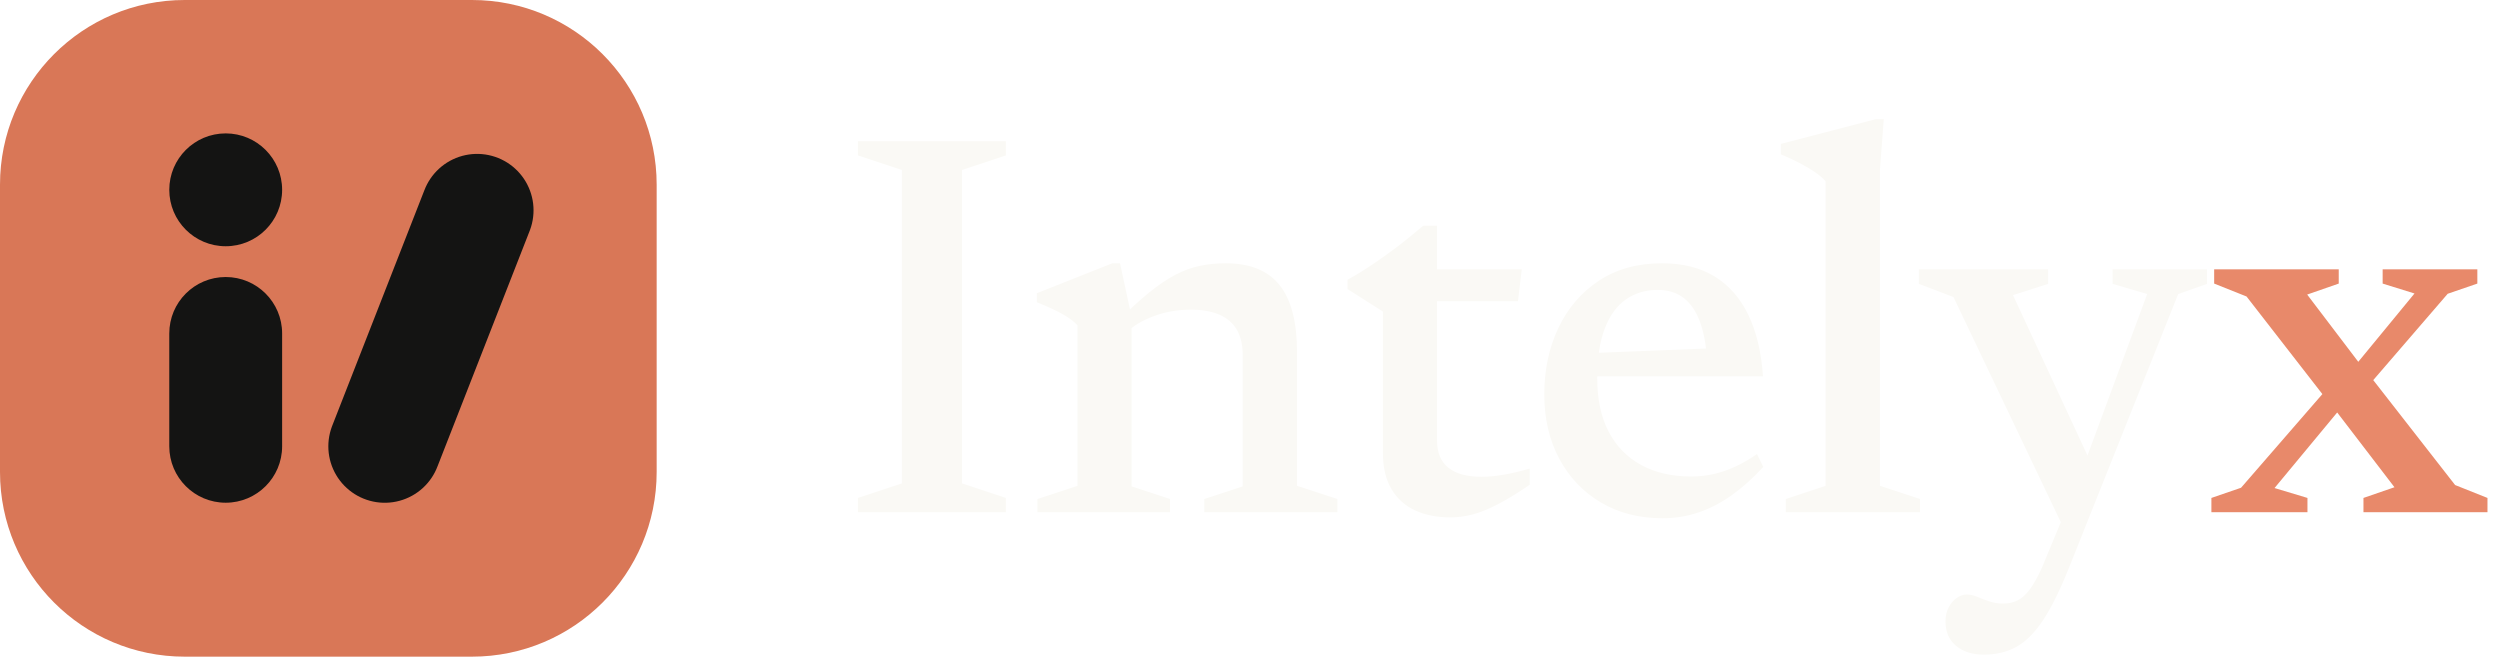
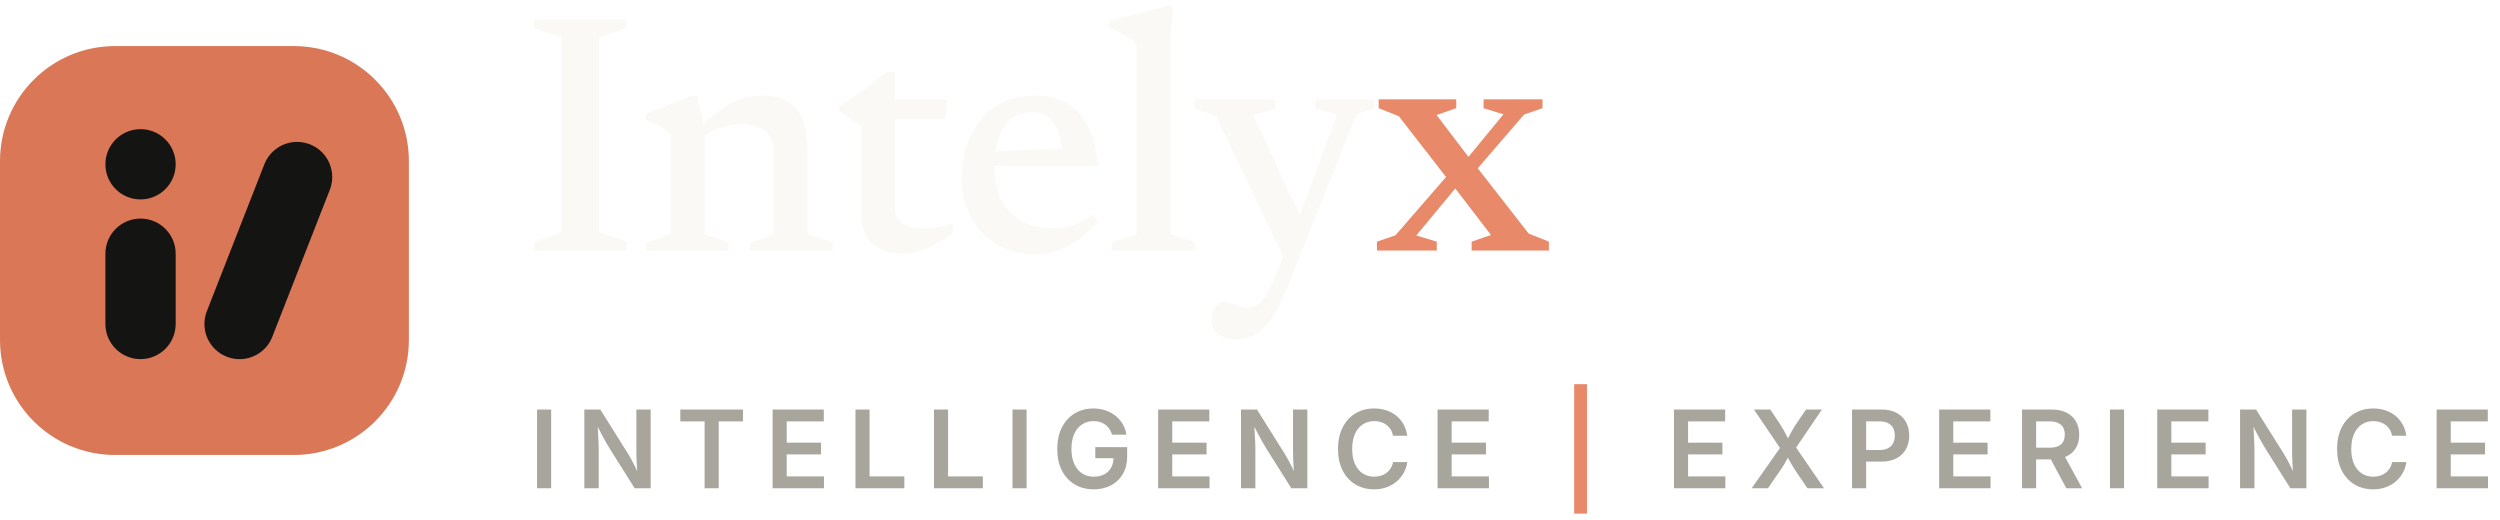
- <svg xmlns="http://www.w3.org/2000/svg" viewBox="0 0 533 140" width="533" height="140" role="img" aria-labelledby="title">
-   <g fill="#d97757">
-     <rect x="0" y="0" width="140" height="140" rx="39.38" />
-   </g>
-   <g fill="#141413">
-     <circle cx="48.12" cy="40.47" r="12.03" />
-   </g>
-   <g fill="#141413">
-     <rect x="36.09" y="59.06" width="24.06" height="48.12" rx="12.03" />
-   </g>
-   <g stroke="#141413">
-     <path d="M82.03 95.16 101.72 44.84" fill="none" stroke-width="24.06" stroke-linecap="round" />
-   </g>
-   <g fill="#faf9f5">
-     <path d="M214.45 106.16V109.2H182.91V106.16L192.28 103.06V36.24L182.91 33.14V30.1H214.45V33.14L205.09 36.24V103.06Z" />
-     <path d="M241.25 67.54V103.7L249.44 106.39V109.2H221.18V106.39L229.72 103.58V69.36Q228.67 68.19 226.68 67.05Q224.69 65.9 221.06 64.44V62.51L237.15 56.13H238.79ZM256.75 106.39 264.94 103.7V75.62Q264.94 72.52 263.74 70.38Q262.54 68.24 260.06 67.13Q257.57 66.02 253.88 66.02Q249.67 66.02 245.99 67.4Q242.3 68.77 240.37 70.76L238.26 68.54Q242.01 64.79 244.96 62.39Q247.92 60 250.52 58.62Q253.12 57.25 255.76 56.69Q258.39 56.13 261.31 56.13Q269.1 56.13 272.81 60.79Q276.53 65.44 276.53 75.15V103.58L285.13 106.39V109.2H256.75Z" />
-     <path d="M306.37 93.87Q306.37 97.79 308.79 99.72Q311.22 101.65 315.84 101.65Q318.01 101.65 320.58 101.21Q323.16 100.77 326.14 99.9V103.35Q322.28 105.98 319.3 107.53Q316.31 109.08 313.88 109.7Q311.46 110.31 309.29 110.31Q304.96 110.31 301.71 108.82Q298.47 107.33 296.65 104.26Q294.84 101.18 294.84 96.62V66.43L287.29 61.63V59.64Q288.99 58.71 290.66 57.65Q292.32 56.6 293.96 55.46Q295.6 54.32 297.21 53.12Q298.82 51.92 300.37 50.66Q301.92 49.41 303.44 48.12H306.37V59.12ZM301.74 64.21 301.8 57.42H324.44L323.63 64.21Z" />
-     <path d="M354.34 56.13Q360.95 56.13 365.55 58.94Q370.14 61.75 372.74 67.13Q375.35 72.52 375.87 80.24H338.13V75.32L368.85 74.1L363.94 76.67Q363.64 71.87 362.42 68.57Q361.19 65.26 358.96 63.53Q356.74 61.81 353.41 61.81Q349.54 61.81 346.65 63.83Q343.75 65.85 342.14 70.03Q340.53 74.21 340.53 80.65Q340.53 87.38 342.96 92.03Q345.39 96.68 349.89 99.14Q354.4 101.59 360.54 101.59Q363.12 101.59 365.49 101.04Q367.86 100.48 370.14 99.4Q372.42 98.32 374.59 96.8L375.93 99.55Q372.71 103.06 369.29 105.51Q365.87 107.97 362.18 109.23Q358.5 110.49 354.46 110.49Q346.97 110.49 341.29 107.12Q335.62 103.76 332.43 97.79Q329.24 91.82 329.24 84.1Q329.24 76.26 332.25 69.91Q335.27 63.56 340.88 59.85Q346.5 56.13 354.34 56.13Z" />
-     <path d="M400.8 103.58 409.34 106.39V109.2H380.73V106.39L389.21 103.58V38.64Q388.39 37.7 387.05 36.77Q385.7 35.83 383.83 34.84Q381.96 33.84 379.68 32.91V30.68L399.86 25.42H401.62L400.8 36.24Z" />
-     <path d="M446.37 99.96 440.05 112.77 416.48 63.33 409.1 60.52V57.42H436.66V60.52L429.17 62.92ZM422.97 139.57Q419.28 139.57 417.03 137.69Q414.78 135.82 414.78 132.49Q414.78 130.79 415.45 129.5Q416.13 128.21 417.18 127.48Q418.23 126.75 419.28 126.75Q420.4 126.75 421.57 127.25Q422.74 127.75 424.11 128.21Q425.49 128.68 427.07 128.68Q428.76 128.68 430.14 128.01Q431.51 127.34 432.77 125.64Q434.03 123.94 435.37 120.96L441.46 106.27L444.09 99.72L457.78 62.69L450.41 60.52V57.42H470.54V60.52L464.39 62.69L441.05 121.19Q438.18 128.33 435.52 132.31Q432.86 136.29 429.85 137.93Q426.83 139.57 422.97 139.57Z" />
-   </g>
-   <g fill="#e8896a">
-     <path d="M523.43 103.41 530.33 106.16V109.2H503.89V106.16L510.5 103.88L497.63 87.08L496.28 85.5L478.96 63.21L472.06 60.46V57.42H498.62V60.46L491.89 62.8L503.54 78.13L504.94 79.71ZM500.55 85.21 484.93 104.05 491.95 106.16V109.2H471.47V106.16L477.79 103.99L497.04 81.82L500.38 80.06L514.77 62.57L507.98 60.46V57.42H528.17V60.46L521.85 62.63L503.89 83.46Z" />
+ <svg xmlns="http://www.w3.org/2000/svg" viewBox="0 0 856 177.9" width="856" height="177.9" role="img" aria-labelledby="title">
+   <g transform="translate(0 15.78)">
+     <g fill="#d97757">
+       <rect x="0" y="0" width="140" height="140" rx="39.38" />
+     </g>
+     <g fill="#141413">
+       <circle cx="48.12" cy="40.47" r="12.03" />
+     </g>
+     <g fill="#141413">
+       <rect x="36.09" y="59.06" width="24.06" height="48.12" rx="12.03" />
+     </g>
+     <g stroke="#141413">
+       <path d="M82.03 95.16 101.72 44.84" fill="none" stroke-width="24.06" stroke-linecap="round" />
+     </g>
+     <g transform="translate(0 -39.20)">
+       <g fill="#faf9f5">
+         <path d="M214.45 106.16V109.2H182.91V106.16L192.28 103.06V36.24L182.91 33.14V30.1H214.45V33.14L205.09 36.24V103.06Z" />
+         <path d="M241.25 67.54V103.7L249.44 106.39V109.2H221.18V106.39L229.72 103.58V69.36Q228.67 68.19 226.68 67.05Q224.69 65.9 221.06 64.44V62.51L237.15 56.13H238.79ZM256.75 106.39 264.94 103.7V75.62Q264.94 72.52 263.74 70.38Q262.54 68.24 260.06 67.13Q257.57 66.02 253.88 66.02Q249.67 66.02 245.99 67.4Q242.3 68.77 240.37 70.76L238.26 68.54Q242.01 64.79 244.96 62.39Q247.92 60 250.52 58.62Q253.12 57.25 255.76 56.69Q258.39 56.13 261.31 56.13Q269.1 56.13 272.81 60.79Q276.53 65.44 276.53 75.15V103.58L285.13 106.39V109.2H256.75Z" />
+         <path d="M306.37 93.87Q306.37 97.79 308.79 99.72Q311.22 101.65 315.84 101.65Q318.01 101.65 320.58 101.21Q323.16 100.77 326.14 99.9V103.35Q322.28 105.98 319.3 107.53Q316.31 109.08 313.88 109.7Q311.46 110.31 309.29 110.31Q304.96 110.31 301.71 108.82Q298.47 107.33 296.65 104.26Q294.84 101.18 294.84 96.62V66.43L287.29 61.63V59.64Q288.99 58.71 290.66 57.65Q292.32 56.6 293.96 55.46Q295.6 54.32 297.21 53.12Q298.82 51.92 300.37 50.66Q301.92 49.41 303.44 48.12H306.37V59.12ZM301.74 64.21 301.8 57.42H324.44L323.63 64.21Z" />
+         <path d="M354.34 56.13Q360.95 56.13 365.55 58.94Q370.14 61.75 372.74 67.13Q375.35 72.52 375.87 80.24H338.13V75.32L368.85 74.1L363.94 76.67Q363.64 71.87 362.42 68.57Q361.19 65.26 358.96 63.53Q356.74 61.81 353.41 61.81Q349.54 61.81 346.65 63.83Q343.75 65.85 342.14 70.03Q340.53 74.21 340.53 80.65Q340.53 87.38 342.96 92.03Q345.39 96.68 349.89 99.14Q354.4 101.59 360.54 101.59Q363.12 101.59 365.49 101.04Q367.86 100.48 370.14 99.4Q372.42 98.32 374.59 96.8L375.93 99.55Q372.71 103.06 369.29 105.51Q365.87 107.97 362.18 109.23Q358.5 110.49 354.46 110.49Q346.97 110.49 341.29 107.12Q335.62 103.76 332.43 97.79Q329.24 91.82 329.24 84.1Q329.24 76.26 332.25 69.91Q335.27 63.56 340.88 59.85Q346.5 56.13 354.34 56.13Z" />
+         <path d="M400.8 103.58 409.34 106.39V109.2H380.73V106.39L389.21 103.58V38.64Q388.39 37.7 387.05 36.77Q385.7 35.83 383.83 34.84Q381.96 33.84 379.68 32.91V30.68L399.86 25.42H401.62L400.8 36.24Z" />
+         <path d="M446.37 99.96 440.05 112.77 416.48 63.33 409.1 60.52V57.42H436.66V60.52L429.17 62.92ZM422.97 139.57Q419.28 139.57 417.03 137.69Q414.78 135.82 414.78 132.49Q414.78 130.79 415.45 129.5Q416.13 128.21 417.18 127.48Q418.23 126.75 419.28 126.75Q420.4 126.75 421.57 127.25Q422.74 127.75 424.11 128.21Q425.49 128.68 427.07 128.68Q428.76 128.68 430.14 128.01Q431.51 127.34 432.77 125.64Q434.03 123.94 435.37 120.96L441.46 106.27L444.09 99.72L457.78 62.69L450.41 60.52V57.42H470.54V60.52L464.39 62.69L441.05 121.19Q438.18 128.33 435.52 132.31Q432.86 136.29 429.85 137.93Q426.83 139.57 422.97 139.57Z" />
+       </g>
+       <g fill="#e8896a">
+         <path d="M523.43 103.41 530.33 106.16V109.2H503.89V106.16L510.5 103.88L497.63 87.08L496.28 85.5L478.96 63.21L472.06 60.46V57.42H498.62V60.46L491.89 62.8L503.54 78.13L504.94 79.71ZM500.55 85.21 484.93 104.05 491.95 106.16V109.2H471.47V106.16L477.79 103.99L497.04 81.82L500.38 80.06L514.77 62.57L507.98 60.46V57.42H528.17V60.46L521.85 62.63L503.89 83.46Z" />
+       </g>
+     </g>
+     <g fill="#a8a59c">
+       <path d="M188.72 124.44V151.4H183.89V124.44ZM200.08 151.4V124.44H205.54L214.86 139.3Q215.44 140.22 216.09 141.39Q216.75 142.56 217.45 143.99Q218.16 145.43 218.84 147.19H218.3Q218.18 145.67 218.08 144.07Q217.98 142.46 217.93 141.03Q217.89 139.59 217.89 138.59V124.44H222.79V151.4H217.31L208.89 138.03Q208.1 136.75 207.39 135.5Q206.68 134.25 205.87 132.68Q205.06 131.1 203.9 128.88H204.59Q204.69 130.85 204.78 132.61Q204.88 134.38 204.94 135.77Q205 137.16 205 138.01V151.4ZM232.94 128.51V124.44H254.4V128.51H246.09V151.4H241.26V128.51ZM264.54 151.4V124.44H282.06V128.51H269.37V135.79H281.12V139.8H269.37V147.33H282.13V151.4ZM292.91 151.4V124.44H297.74V147.33H309.65V151.4ZM319.79 151.4V124.44H324.62V147.33H336.53V151.4ZM351.51 124.44V151.4H346.68V124.44ZM374.5 151.77Q370.77 151.77 367.97 150.08Q365.16 148.4 363.59 145.31Q362.01 142.21 362.01 137.96Q362.01 133.6 363.63 130.5Q365.25 127.39 368.04 125.74Q370.83 124.08 374.36 124.08Q376.58 124.08 378.51 124.73Q380.44 125.38 381.95 126.59Q383.46 127.79 384.43 129.44Q385.39 131.08 385.7 133.06H380.76Q380.44 131.97 379.87 131.12Q379.3 130.27 378.49 129.65Q377.69 129.04 376.66 128.72Q375.64 128.41 374.41 128.41Q372.24 128.41 370.53 129.51Q368.82 130.61 367.84 132.73Q366.86 134.85 366.86 137.92Q366.86 140.96 367.84 143.09Q368.82 145.22 370.54 146.33Q372.26 147.44 374.52 147.44Q376.58 147.44 378.09 146.64Q379.6 145.85 380.43 144.38Q381.25 142.92 381.25 140.93L382.35 141.11H375.03V137.31H385.94V140.55Q385.94 144 384.46 146.53Q382.99 149.05 380.41 150.41Q377.83 151.77 374.5 151.77ZM396.55 151.4V124.44H414.07V128.51H401.38V135.79H413.13V139.8H401.38V147.33H414.14V151.4ZM424.92 151.4V124.44H430.38L439.7 139.3Q440.28 140.22 440.93 141.39Q441.59 142.56 442.29 143.99Q443 145.43 443.68 147.19H443.14Q443.02 145.67 442.92 144.07Q442.82 142.46 442.77 141.03Q442.73 139.59 442.73 138.59V124.44H447.63V151.4H442.15L433.73 138.03Q432.94 136.75 432.23 135.5Q431.52 134.25 430.71 132.68Q429.9 131.1 428.74 128.88H429.43Q429.53 130.85 429.62 132.61Q429.72 134.38 429.78 135.77Q429.84 137.16 429.84 138.01V151.4ZM470.48 151.77Q466.93 151.77 464.14 150.12Q461.36 148.47 459.75 145.38Q458.14 142.28 458.14 137.94Q458.14 133.58 459.76 130.48Q461.38 127.37 464.17 125.73Q466.97 124.08 470.48 124.08Q472.69 124.08 474.61 124.7Q476.54 125.33 478.05 126.53Q479.56 127.74 480.54 129.47Q481.52 131.21 481.84 133.42H476.97Q476.74 132.21 476.17 131.28Q475.6 130.36 474.75 129.72Q473.9 129.07 472.83 128.74Q471.76 128.41 470.55 128.41Q468.34 128.41 466.63 129.52Q464.92 130.63 463.95 132.76Q462.99 134.88 462.99 137.94Q462.99 141.04 463.96 143.15Q464.94 145.27 466.65 146.36Q468.36 147.44 470.53 147.44Q471.74 147.44 472.81 147.11Q473.88 146.77 474.74 146.13Q475.6 145.49 476.18 144.55Q476.76 143.62 476.97 142.43H481.86Q481.59 144.36 480.67 146.06Q479.76 147.75 478.28 149.03Q476.79 150.32 474.83 151.04Q472.87 151.77 470.48 151.77ZM492.22 151.4V124.44H509.74V128.51H497.05V135.79H508.8V139.8H497.05V147.33H509.81V151.4Z" />
+       <path d="M573.17 151.4V124.44H590.69V128.51H578V135.79H589.75V139.8H578V147.33H590.76V151.4ZM599.78 151.4 610.71 135.82V139.46L600.56 124.44H606.15L609.43 129.36Q610.26 130.63 610.8 131.61Q611.35 132.59 611.8 133.5Q612.25 134.41 612.79 135.48H611.62Q612.18 134.41 612.63 133.51Q613.08 132.6 613.64 131.62Q614.19 130.63 615.04 129.36L618.37 124.44H623.83L613.79 139.23V135.72L624.54 151.4H618.86L614.77 145.36Q614.02 144.22 613.55 143.42Q613.07 142.63 612.67 141.89Q612.27 141.14 611.74 140.17H612.58Q612.07 141.11 611.67 141.85Q611.27 142.59 610.79 143.41Q610.3 144.22 609.5 145.36L605.34 151.4ZM634.14 151.4V124.44H644.22Q647.31 124.44 649.43 125.6Q651.55 126.76 652.63 128.78Q653.72 130.79 653.72 133.36Q653.72 135.95 652.63 137.96Q651.53 139.97 649.4 141.13Q647.26 142.28 644.15 142.28H637.47V138.3H643.51Q645.34 138.3 646.51 137.67Q647.68 137.04 648.23 135.91Q648.78 134.79 648.78 133.36Q648.78 131.93 648.23 130.83Q647.68 129.73 646.5 129.11Q645.32 128.5 643.48 128.5H638.97V151.4ZM663.97 151.4V124.44H681.49V128.51H668.81V135.79H680.55V139.8H668.81V147.33H681.56V151.4ZM692.34 151.4V124.44H702.42Q705.51 124.44 707.63 125.53Q709.75 126.61 710.83 128.56Q711.92 130.5 711.92 133.07Q711.92 135.64 710.83 137.54Q709.73 139.44 707.6 140.47Q705.46 141.51 702.35 141.51H695.15V137.51H701.71Q703.54 137.51 704.7 136.99Q705.86 136.48 706.42 135.48Q706.98 134.49 706.98 133.07Q706.98 131.63 706.42 130.6Q705.86 129.58 704.69 129.04Q703.52 128.5 701.68 128.5H697.17V151.4ZM707.51 151.4 700.95 139.17H706.24L712.92 151.4ZM727.28 124.44V151.4H722.45V124.44ZM738.64 151.4V124.44H756.15V128.51H743.47V135.79H755.21V139.8H743.47V147.33H756.22V151.4ZM767 151.4V124.44H772.47L781.79 139.3Q782.37 140.22 783.02 141.39Q783.67 142.56 784.37 143.99Q785.08 145.43 785.77 147.19H785.22Q785.1 145.67 785 144.07Q784.9 142.46 784.85 141.03Q784.81 139.59 784.81 138.59V124.44H789.71V151.4H784.23L775.81 138.03Q775.02 136.75 774.31 135.5Q773.61 134.25 772.79 132.68Q771.98 131.1 770.82 128.88H771.51Q771.62 130.85 771.71 132.61Q771.8 134.38 771.86 135.77Q771.92 137.16 771.92 138.01V151.4ZM812.56 151.77Q809.01 151.77 806.23 150.12Q803.44 148.47 801.83 145.38Q800.22 142.28 800.22 137.94Q800.22 133.58 801.84 130.48Q803.46 127.37 806.25 125.73Q809.05 124.08 812.56 124.08Q814.77 124.08 816.7 124.7Q818.62 125.33 820.13 126.53Q821.64 127.74 822.62 129.47Q823.6 131.21 823.92 133.42H819.06Q818.82 132.21 818.25 131.28Q817.68 130.36 816.83 129.72Q815.98 129.07 814.91 128.74Q813.85 128.41 812.63 128.41Q810.43 128.41 808.72 129.52Q807.01 130.63 806.04 132.76Q805.07 134.88 805.07 137.94Q805.07 141.04 806.05 143.15Q807.02 145.27 808.73 146.36Q810.44 147.44 812.61 147.44Q813.83 147.44 814.89 147.11Q815.96 146.77 816.82 146.13Q817.68 145.49 818.26 144.55Q818.84 143.62 819.06 142.43H823.94Q823.67 144.36 822.76 146.06Q821.84 147.75 820.36 149.03Q818.88 150.32 816.91 151.04Q814.95 151.77 812.56 151.77ZM834.3 151.4V124.44H851.82V128.51H839.14V135.79H850.88V139.8H839.14V147.33H851.89V151.4Z" />
+     </g>
+     <g fill="#e8896a">
+       <path d="M543.38 115.76V160.09H539V115.76Z" />
+     </g>
  </g>
</svg>
